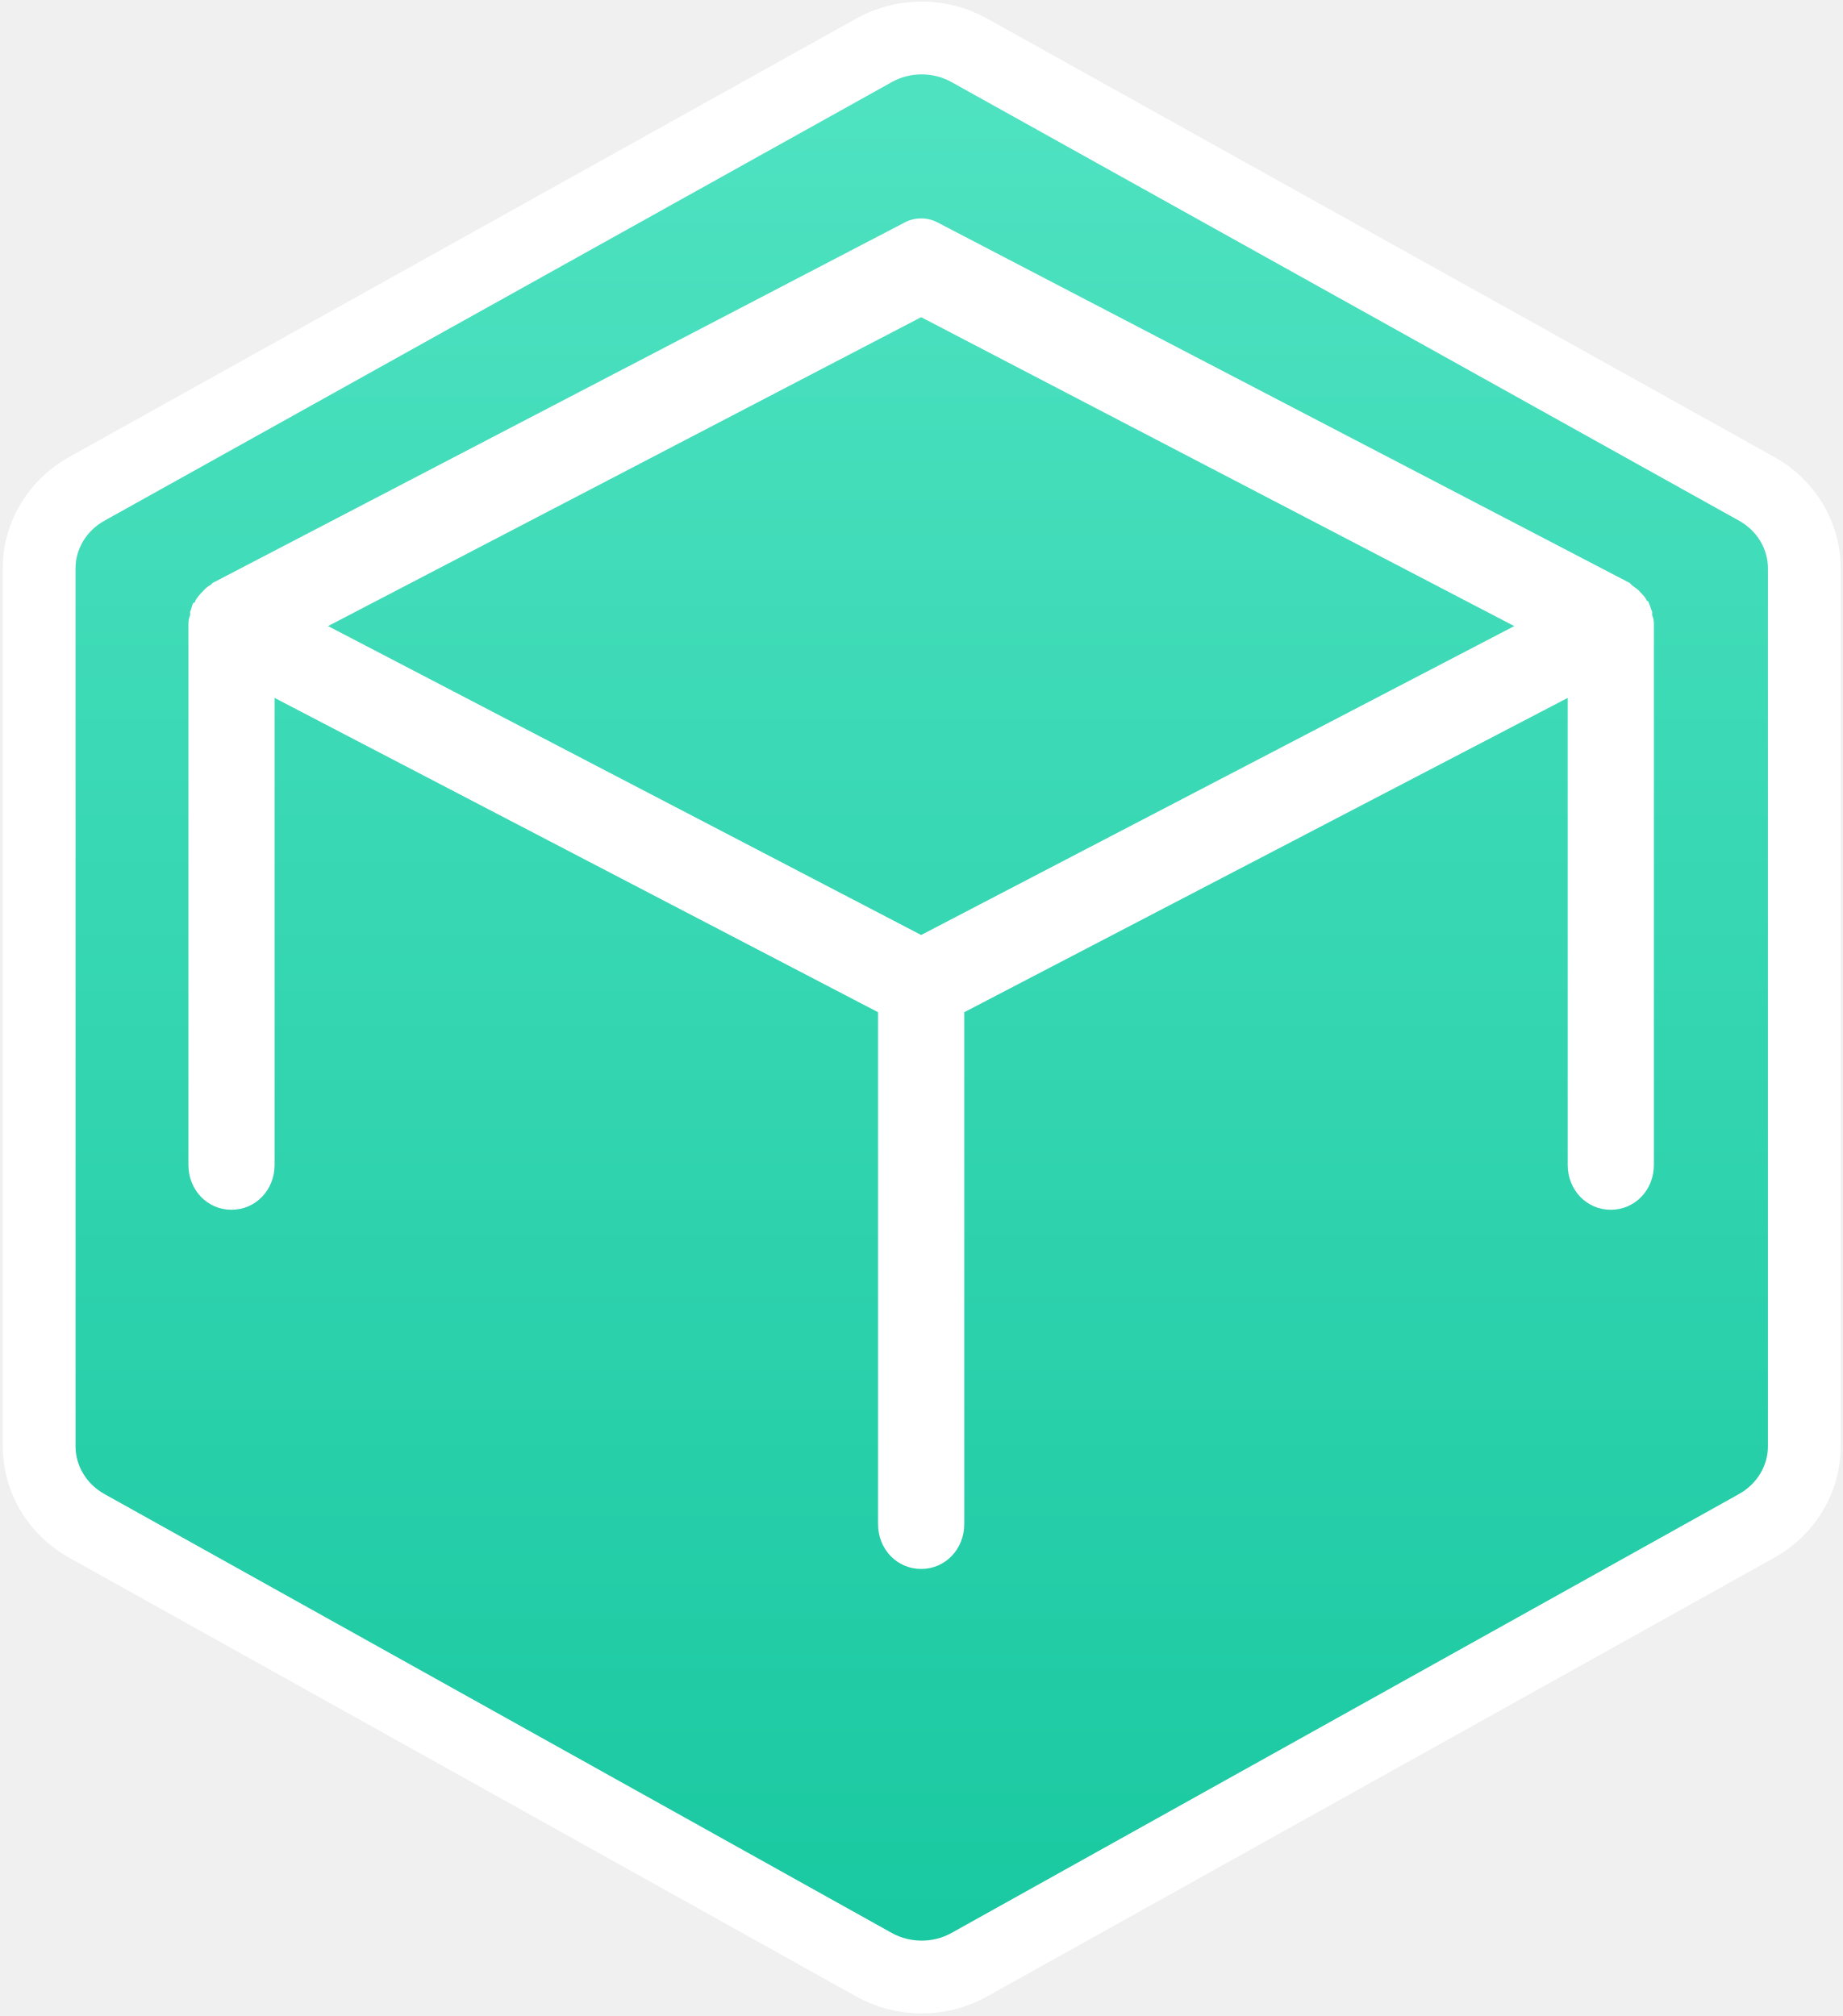
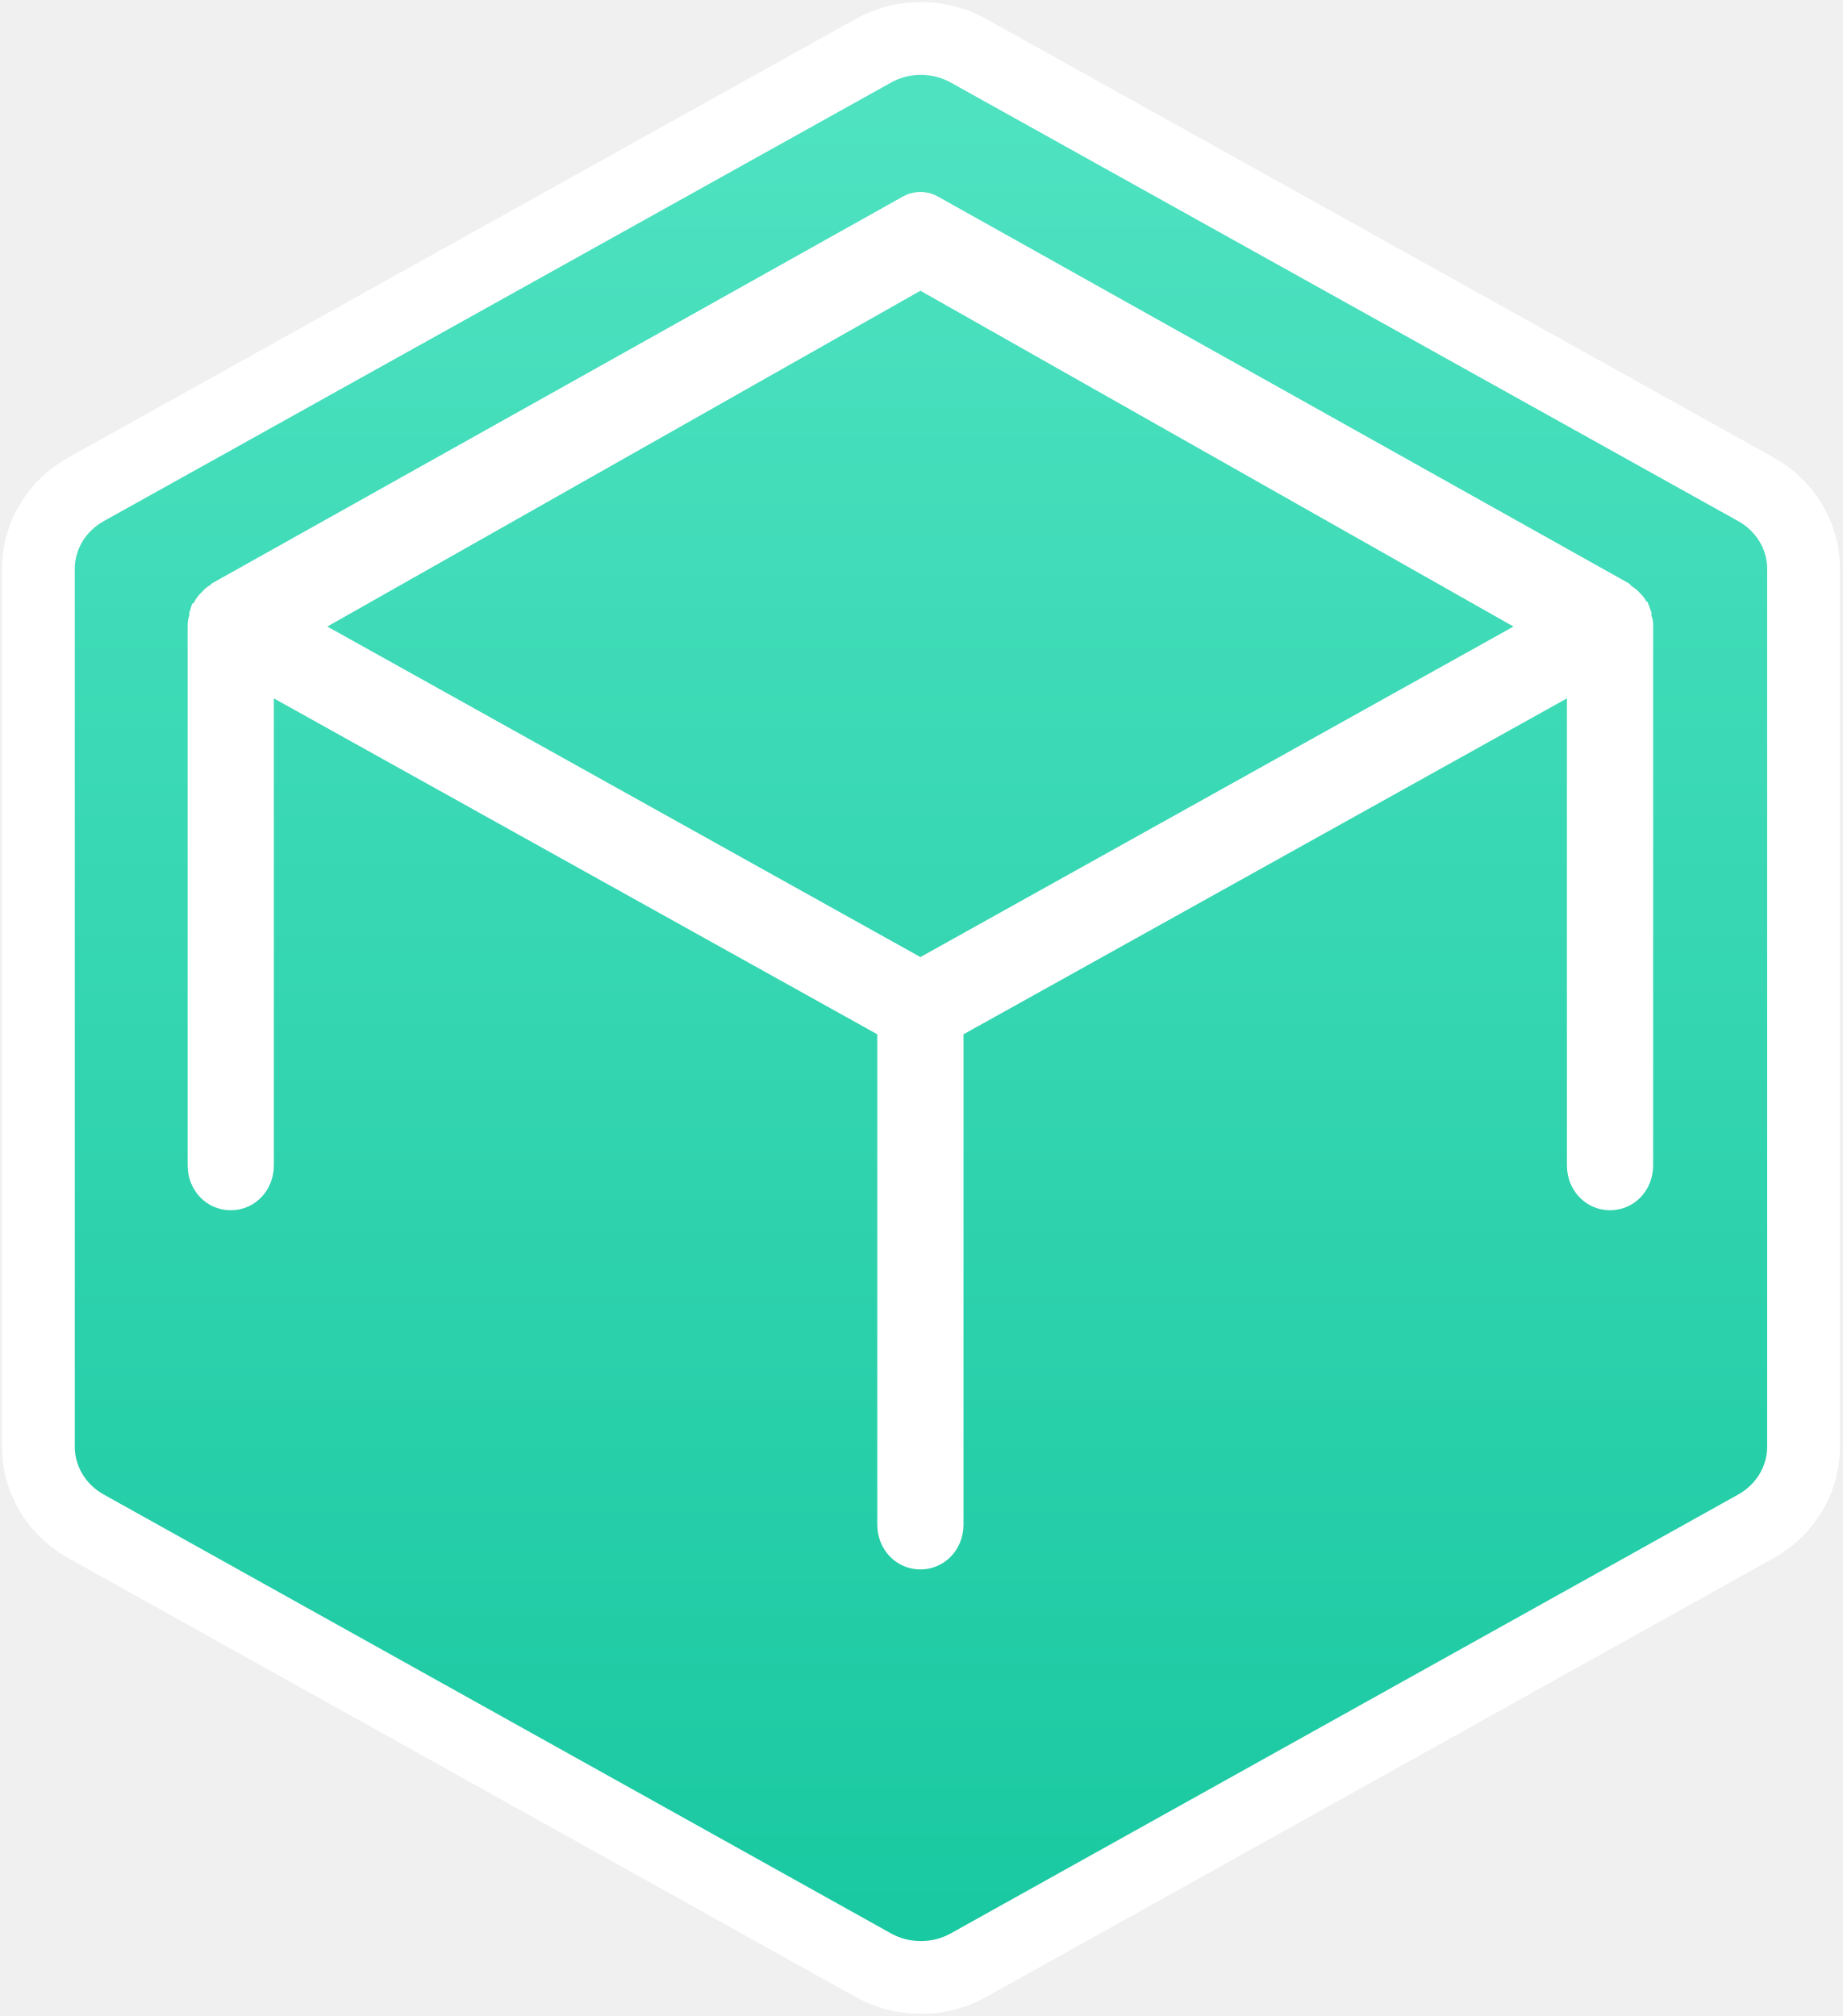
- <svg xmlns="http://www.w3.org/2000/svg" width="582" height="637" viewBox="0 0 582 637">
+ <svg xmlns="http://www.w3.org/2000/svg" width="582" height="637" viewBox="0, 0, 582, 637">
  <defs>
-     <linearGradient x1="50%" y1="0%" x2="50%" y2="100%" id="a">
-       <stop stop-color="#50E3C2" offset="0%" />
-       <stop stop-color="#18C8A0" offset="100%" />
+     <linearGradient id="a" gradientUnits="userSpaceOnUse" x1="278.944" y1=".146" x2="278.944" y2="612.836" gradientTransform="translate(12 12)">
+       <stop offset="0" stop-color="#50E3C2" />
+       <stop offset="1" stop-color="#18C8A0" />
    </linearGradient>
  </defs>
-   <g fill="none" fill-rule="evenodd">
-     <path d="M264.14 3.885c9.297-5.18 20.747-5.18 30.043 0L542.98 142.483c9.295 5.18 15.02 14.75 15.02 25.11v277.39c0 10.358-5.725 19.928-15.02 25.127L294.182 608.805c-9.296 5.18-20.746 5.18-30.062 0L15.385 470.11C6.088 464.93.364 455.34.364 444.982v-277.39c0-10.36 5.724-19.93 15.04-25.11L264.14 3.886" stroke="#FFF" stroke-width="23" fill="url(#a)" transform="translate(12 12)" />
-     <path d="M522.48 368.068V197.825c0-1.135 0-2.27-.543-3.405v-1.135c-.545-1.135-.545-1.702-1.09-2.837 0 0 0-.568-.544-.568-.545-1.135-1.09-1.702-2.18-2.837l-.543-.568c-.545-.567-1.634-1.134-2.18-1.702l-.544-.567L296.99 70.71c-3.81-2.27-8.17-2.27-11.98 0L67.143 184.206l-.545.567c-1.09.568-1.635 1.135-2.18 1.702l-.544.568c-.545.567-1.634 1.702-2.18 2.837 0 0 0 .568-.543.568-.545.567-.545 1.702-1.09 2.837v1.135c-.544 1.135-.544 2.27-.544 3.405v170.243c0 7.945 5.99 14.187 13.615 14.187s13.617-6.242 13.617-14.187V220.524l190.63 99.308v161.73c0 7.946 5.993 14.188 13.618 14.188s13.617-6.242 13.617-14.187v-161.73l190.63-99.31V368.07c0 7.945 5.993 14.187 13.618 14.187s13.616-6.242 13.616-14.187zM291 295.43l-187.364-97.605L291 100.22l187.364 97.605L291 295.43z" fill="#FFF" />
-   </g>
+   <path d="M275.902 16.031c9.297-5.18 20.747-5.18 30.043 0l248.797 138.598c9.295 5.18 15.02 14.75 15.02 25.11v277.39c0 10.358-5.725 19.928-15.02 25.127L305.944 620.951c-9.296 5.18-20.746 5.18-30.062 0L27.147 482.256c-9.297-5.18-15.021-14.77-15.021-25.128v-277.39c0-10.36 5.724-19.93 15.04-25.11L275.902 16.032" fill="url(#a)" />
+   <path d="M275.902 16.031c9.297-5.18 20.747-5.18 30.043 0l248.797 138.598c9.295 5.18 15.02 14.75 15.02 25.11v277.39c0 10.358-5.725 19.928-15.02 25.127L305.944 620.951c-9.296 5.18-20.746 5.18-30.062 0L27.147 482.256c-9.297-5.18-15.021-14.77-15.021-25.128v-277.39c0-10.36 5.724-19.93 15.04-25.11L275.902 16.032" stroke="#FFF" stroke-width="23" fill="none" />
+   <path d="M522.242 368.214V197.971c0-1.135 0-2.27-.543-3.405v-1.135c-.545-1.135-.545-1.702-1.09-2.837 0 0 0-.568-.544-.568-.545-1.135-1.09-1.702-2.18-2.837l-.543-.568c-.545-.567-1.634-1.134-2.18-1.702l-.544-.567L296.752 62.356c-3.81-2.27-8.17-2.27-11.98 0L66.905 184.352l-.545.567c-1.09.568-1.635 1.135-2.18 1.702l-.544.568c-.545.567-1.634 1.702-2.18 2.837 0 0 0 .568-.543.568-.545.567-.545 1.702-1.09 2.837v1.135c-.544 1.135-.544 2.27-.544 3.405v170.243c0 7.945 5.99 14.187 13.615 14.187s13.617-6.242 13.617-14.187V220.67l190.63 106.141v154.897c0 7.946 5.993 14.188 13.618 14.188s13.617-6.242 13.617-14.187V326.812l190.63-106.143v147.547c0 7.945 5.993 14.187 13.618 14.187s13.616-6.242 13.616-14.187zm-231.48-65.805L103.398 197.971 290.762 91.866l187.364 106.105-187.364 104.438z" fill="#FFF" />
</svg>
